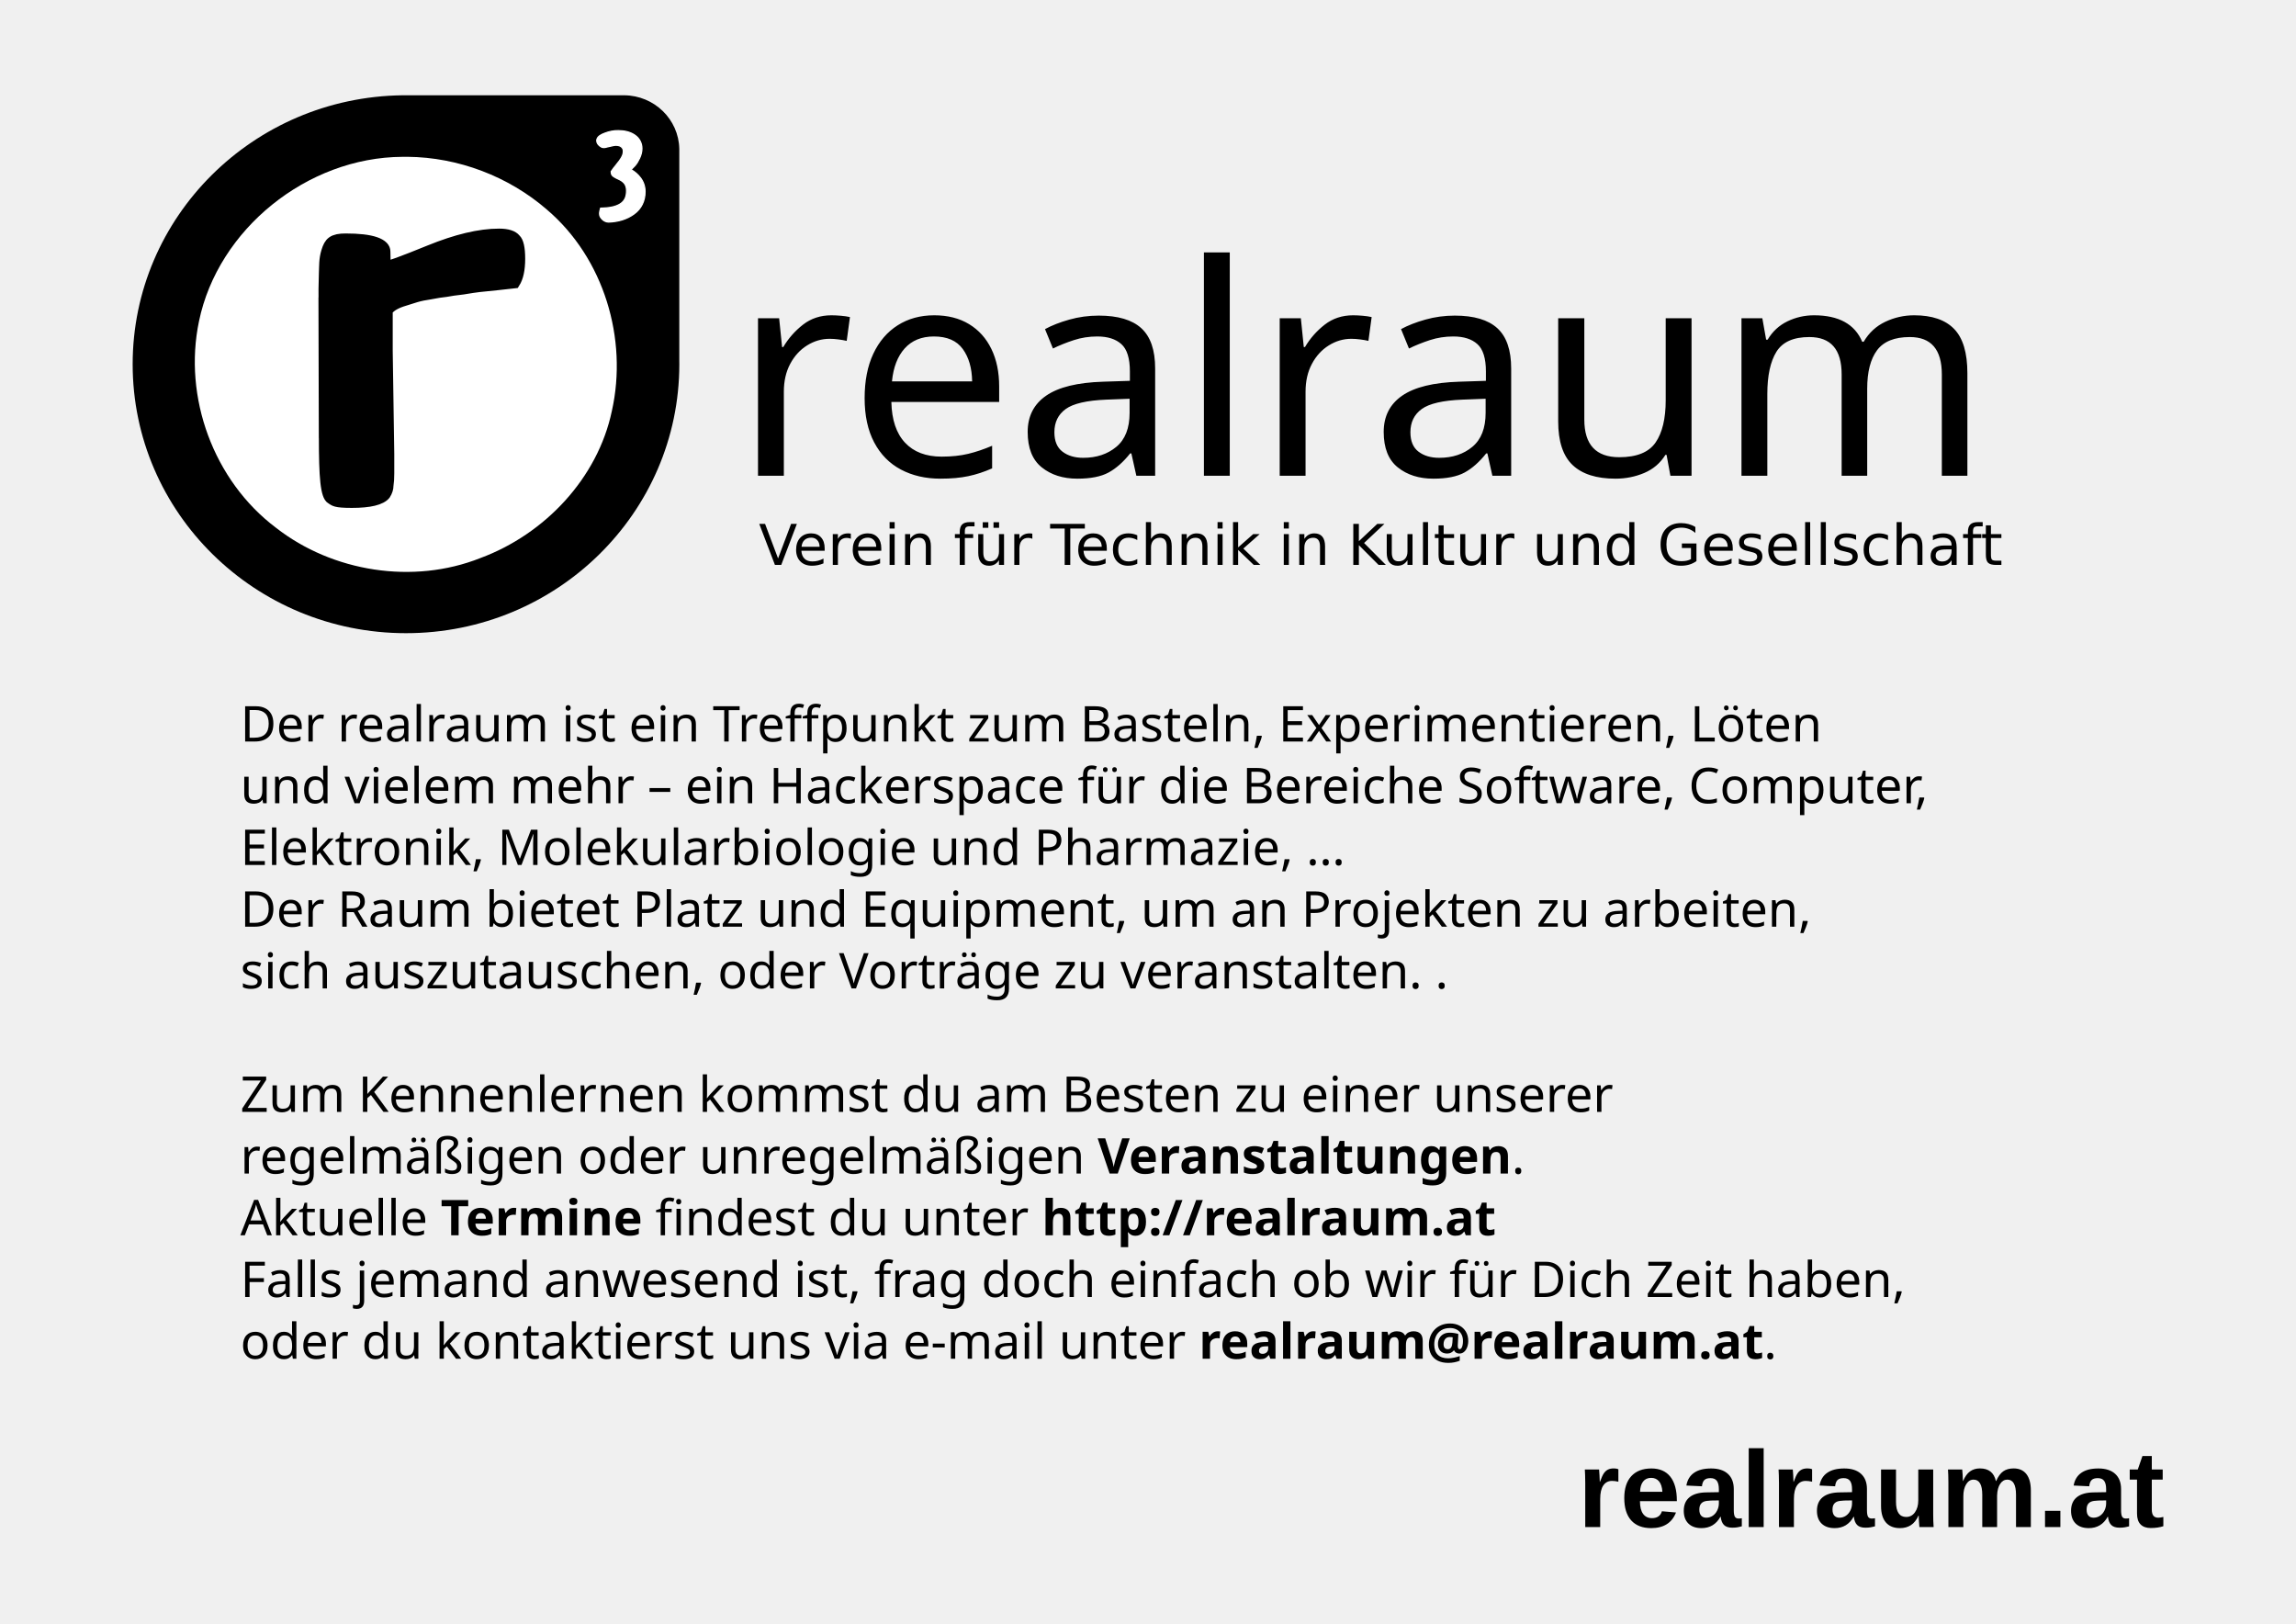
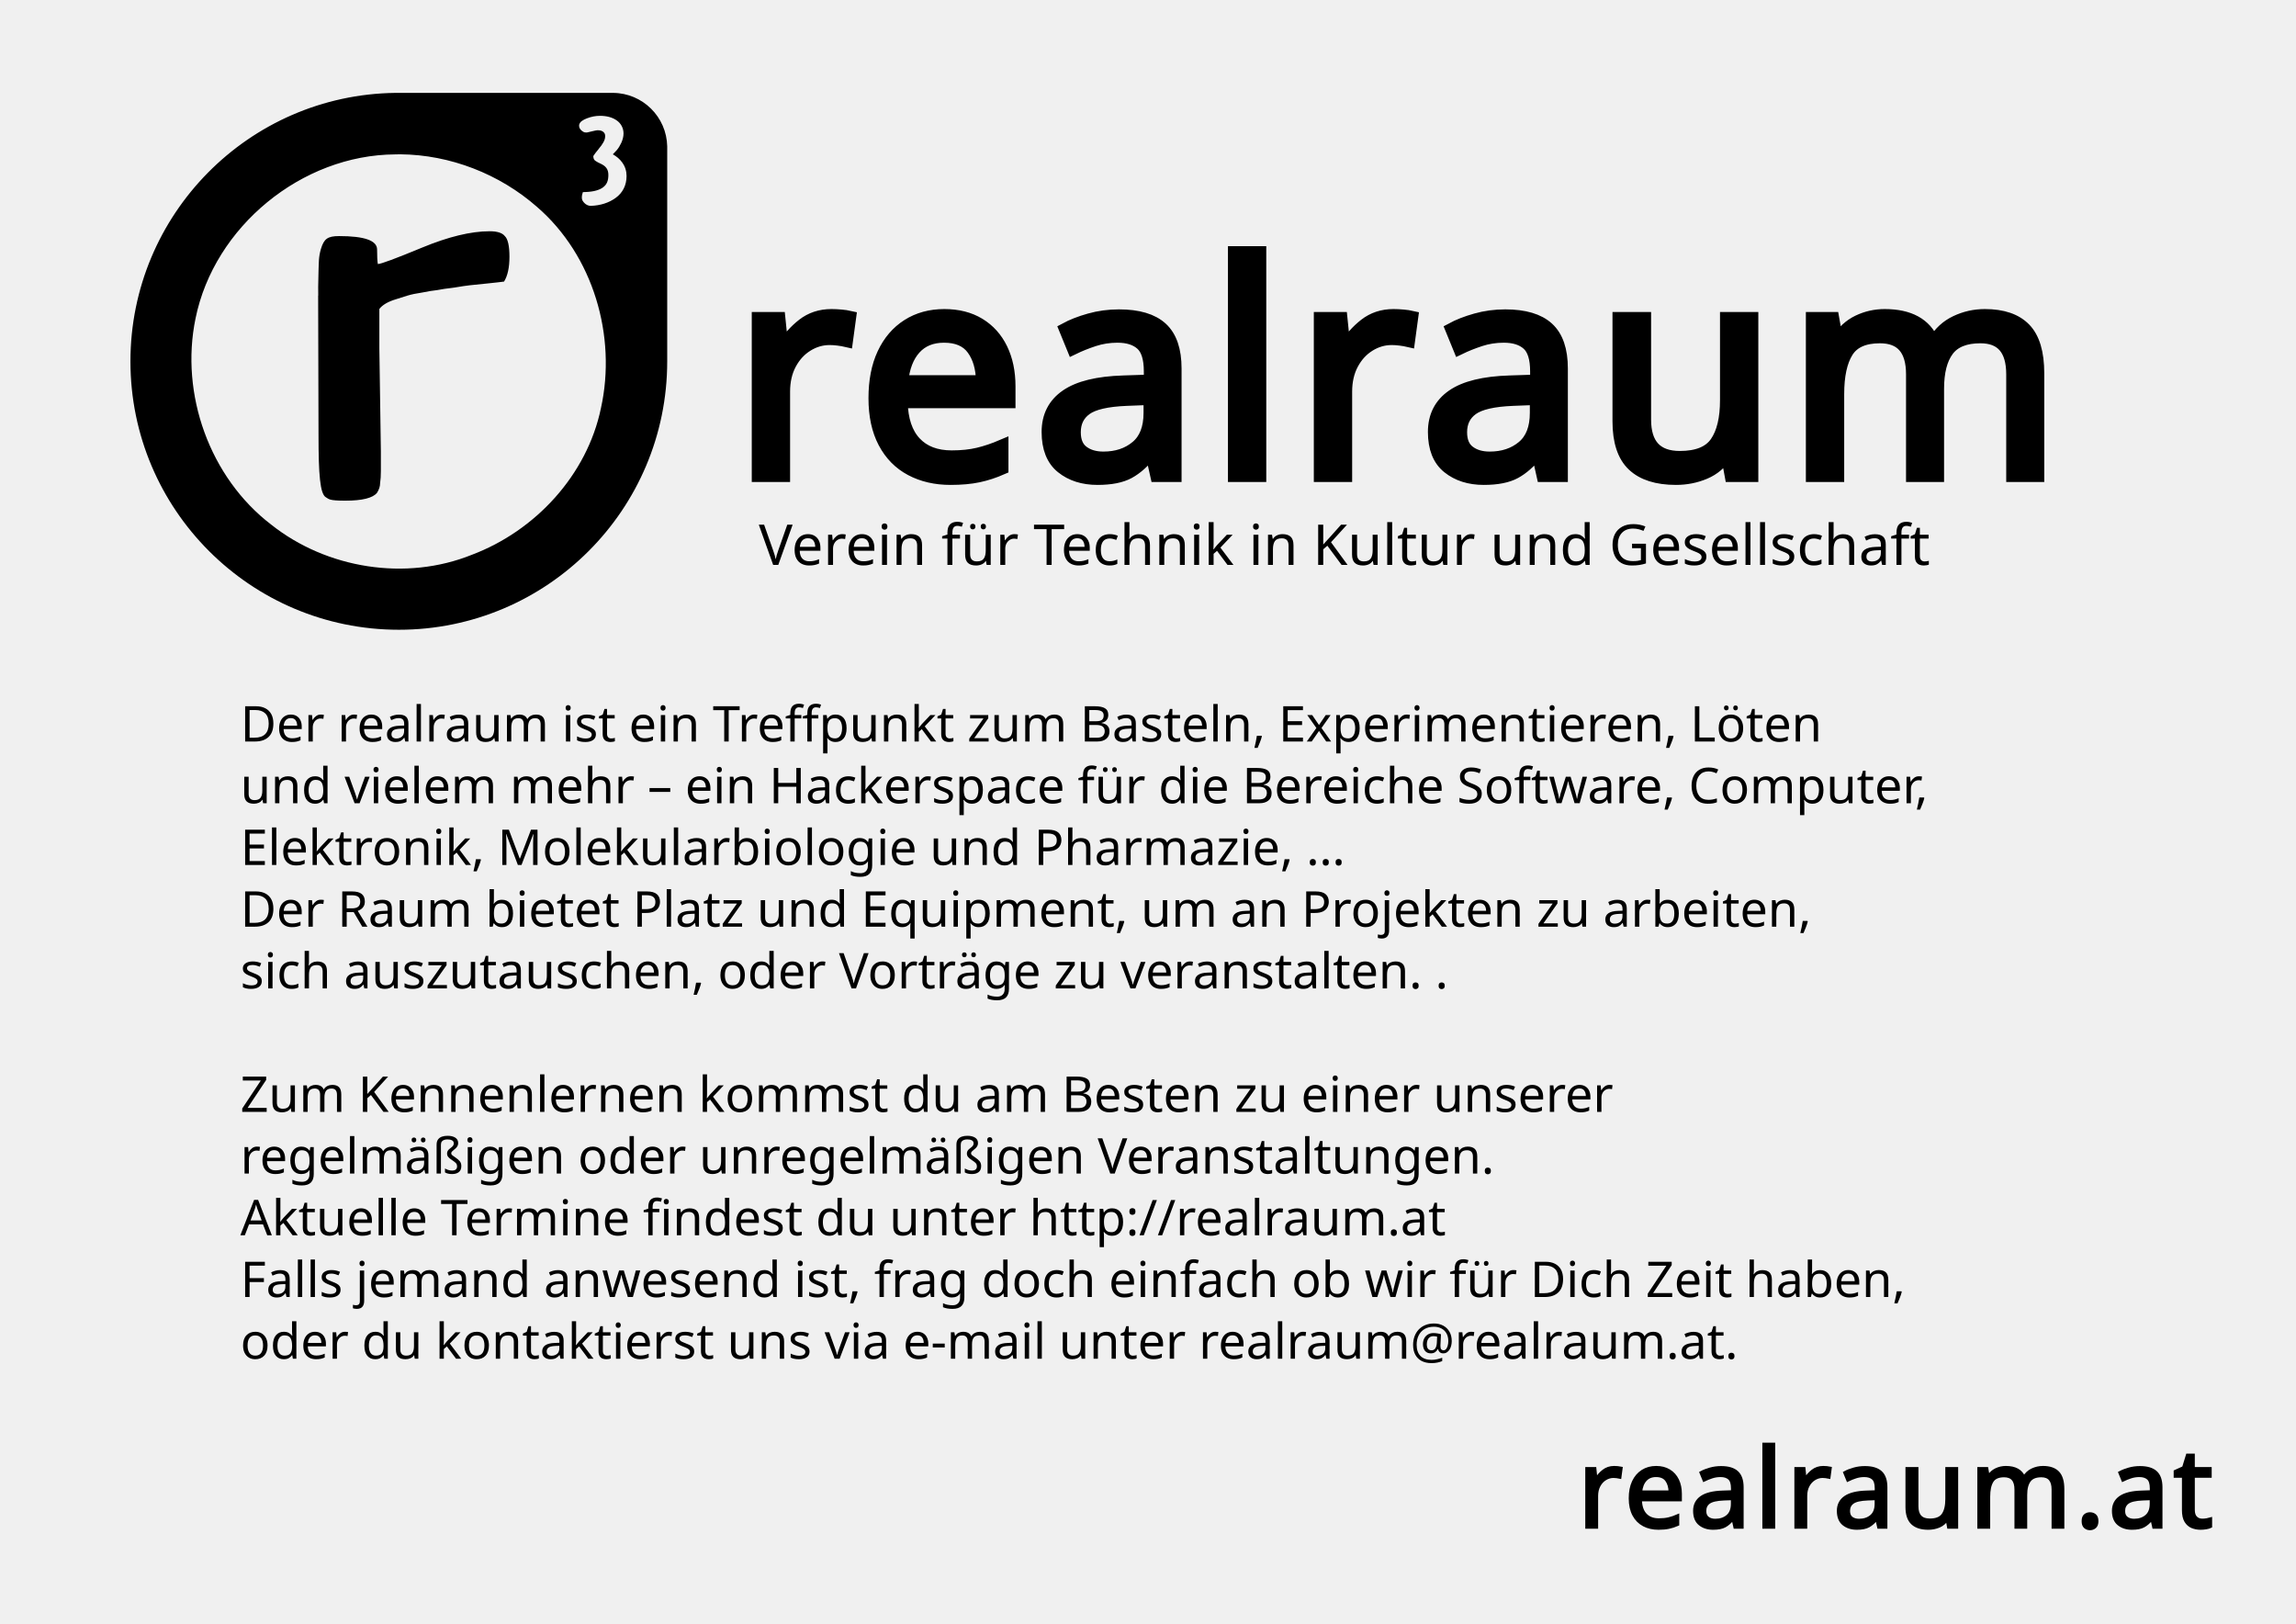
<svg xmlns="http://www.w3.org/2000/svg" width="1488.189" height="1052.362" id="svg2816" version="1.1">
  <defs id="defs2818">
    </defs>
  <g id="layer1" transform="translate(-7.449461,299.1432)">
-     <path style="fill:#000000;fill-opacity:1;stroke:none" d="m 268.317,-237.396 c -96.745,1.207 -174.882,78.833 -174.882,174.296 0,96.214 79.367,174.296 177.165,174.296 97.798,0 177.165,-78.082 177.165,-174.296 0,-0.752 -0.009,-1.497 -0.022,-2.246 l 0,-137.346 c -0.388,-19.132 -16.21,-34.56 -35.717,-34.704 l -141.427,0 c -0.27,0 -0.538,0 -0.807,0 -0.492,0 -0.984,-0.006 -1.476,0 z" id="path3021" />
-     <path style="font-size:33.601px;font-style:normal;font-variant:normal;font-weight:normal;font-stretch:normal;text-indent:0;text-align:start;text-decoration:none;line-height:125%;letter-spacing:0px;word-spacing:0px;text-transform:none;direction:ltr;block-progression:tb;writing-mode:lr-tb;text-anchor:start;baseline-shift:baseline;color:#000000;fill:#ffffff;fill-opacity:1;stroke:#ffffff;stroke-width:0.769;stroke-miterlimit:4;stroke-opacity:1;stroke-dasharray:none;marker:none;visibility:visible;display:inline;overflow:visible;enable-background:accumulate;font-family:Varela Round;-inkscape-font-specification:Varela Round" d="m 408.007,-214.49 c -2.876,4e-5 -5.694,0.558 -8.474,1.627 -1.348,0.502 -2.413,0.986 -3.322,1.627 -0.909,0.641 -1.966,1.648 -1.966,3.254 0,1.44 0.879,2.518 1.763,3.254 l 0.068,0.068 0.068,0.068 c 0.773,0.535 1.295,1.085 2.78,1.085 0.809,1.1e-4 0.958,-0.141 1.559,-0.271 0.601,-0.131 1.387,-0.296 2.373,-0.542 1.867,-0.467 3.235,-0.678 3.593,-0.678 2.048,2e-5 3.161,0.503 3.864,1.153 0.815,0.752 1.153,1.473 1.153,2.712 -2e-5,1.39 -0.354,2.595 -1.085,3.864 l 0,0.068 c -0.774,1.418 -1.902,2.961 -3.322,4.61 l 0,0.068 c -1.48,1.776 -2.397,2.952 -2.983,3.864 l -0.475,0.678 0.068,0.814 c 0.174,1.739 1.129,2.165 1.83,2.644 0.702,0.479 1.532,0.886 2.576,1.356 4.021,1.778 5.491,3.954 5.491,7.661 0,3.794 -1.08,6.195 -3.39,8 -2.31,1.805 -6.175,3.002 -11.661,3.186 l -1.763,0.068 -0.475,1.763 c -0.16,0.638 -0.203,1.287 -0.203,1.966 0,1.474 0.783,2.481 1.627,3.39 1.067,1.143 2.635,1.898 4.203,1.898 0.011,-0.002 0.068,0 0.068,0 6.354,-0.207 11.896,-1.945 16.407,-5.22 4.688,-3.364 7.186,-8.437 7.186,-14.44 -2e-5,-3.25 -0.966,-6.283 -2.847,-8.813 -0.009,-0.013 0.009,-0.054 0,-0.068 l -0.068,0 c -1.592,-2.212 -3.683,-4.028 -6.169,-5.424 0.886,-0.863 1.761,-1.743 2.576,-2.644 1.114,-1.29 2.09,-2.923 2.983,-4.813 0.945,-2.057 1.491,-4.15 1.492,-6.237 -3e-5,-3.528 -1.683,-6.706 -4.61,-8.678 -2.893,-2.008 -6.6,-2.915 -10.915,-2.915 z" id="text3841-2" />
    <text xml:space="preserve" style="font-size:36.537px;font-style:normal;font-weight:normal;fill:#000000;fill-opacity:1;stroke:none;font-family:Bitstream Vera Sans" x="499.286" y="66.97" id="text2839">
-       <tspan id="tspan2841" x="499.286" y="66.97">Verein für Technik in Kultur und Gesellschaft</tspan>
+       <tspan id="tspan2841" x="499.286" y="66.97" style="-inkscape-font-specification:Cagliostro;font-family:Cagliostro;font-weight:normal;font-style:normal;font-stretch:normal;font-variant:normal">Verein für Technik in Kultur und Gesellschaft</tspan>
      <tspan x="499.286" y="112.641" id="tspan2843" />
    </text>
-     <text xml:space="preserve" style="font-size:70.569px;font-style:normal;font-weight:normal;fill:#000000;fill-opacity:1;stroke:none;font-family:Bitstream Vera Sans" x="1030.035" y="690.475" id="text2845">
-       <tspan id="tspan2847" x="1030.035" y="690.475" style="font-style:normal;font-variant:normal;font-weight:bold;font-stretch:normal;font-family:Arial;-inkscape-font-specification:Arial Bold">realraum.at</tspan>
-       <tspan x="1030.035" y="778.686" id="tspan3010" style="font-style:normal;font-variant:normal;font-weight:bold;font-stretch:normal;font-family:Arial;-inkscape-font-specification:Arial Bold" />
-       <tspan x="1030.035" y="866.898" id="tspan3012" style="font-style:normal;font-variant:normal;font-weight:bold;font-stretch:normal;font-family:Arial;-inkscape-font-specification:Arial Bold" />
+     <text xml:space="preserve" style="font-size:70.569px;font-style:normal;font-weight:normal;fill:#000000;fill-opacity:1;stroke:none;font-family:Bitstream Vera Sans;stroke-width:2.126;stroke-miterlimit:4;stroke-dasharray:none" x="1030.035" y="690.475" id="text2845">
+       <tspan id="tspan2847" x="1030.035" y="690.475" style="font-style:normal;font-variant:normal;font-weight:normal;font-stretch:normal;font-family:Cagliostro;-inkscape-font-specification:Cagliostro;stroke-width:2.126;stroke-miterlimit:4;stroke-dasharray:none;stroke:#000000;stroke-opacity:1;letter-spacing:2.55px">realraum.at</tspan>
+       <tspan x="1030.035" y="778.686" id="tspan3010" style="font-style:normal;font-variant:normal;font-weight:bold;font-stretch:normal;font-family:Arial;-inkscape-font-specification:Arial Bold;stroke-width:2.126;stroke-miterlimit:4;stroke-dasharray:none" />
+       <tspan x="1030.035" y="866.898" id="tspan3012" style="font-style:normal;font-variant:normal;font-weight:bold;font-stretch:normal;font-family:Arial;-inkscape-font-specification:Arial Bold;stroke-width:2.126;stroke-miterlimit:4;stroke-dasharray:none" />
    </text>
-     <text xml:space="preserve" style="font-size:190.399px;font-style:normal;font-weight:normal;fill:#000000;fill-opacity:1;stroke:none;font-family:Bitstream Vera Sans" x="482.575" y="9.159" id="text2849">
-       <tspan id="tspan2851" x="482.575" y="9.159" style="font-family:Arial Black;-inkscape-font-specification:Arial Black">realraum</tspan>
+     <text xml:space="preserve" style="font-size:190.399px;font-style:normal;font-weight:normal;fill:#000000;fill-opacity:1;stroke:none;font-family:Bitstream Vera Sans;stroke-width:8.086;stroke-miterlimit:4;stroke-dasharray:none" x="482.575" y="9.159" id="text2849">
+       <tspan id="tspan2851" x="482.575" y="9.159" style="font-family:Cagliostro;-inkscape-font-specification:Cagliostro;font-weight:normal;font-style:normal;font-stretch:normal;font-variant:normal;stroke:#000000;stroke-opacity:1;stroke-width:8.086;stroke-miterlimit:4;stroke-dasharray:none;letter-spacing:6.54px;word-spacing:0px">realraum</tspan>
    </text>
    <text xml:space="preserve" style="font-size:60.375px;font-style:normal;font-weight:normal;line-height:125%;letter-spacing:0px;word-spacing:0px;fill:#000000;fill-opacity:1;stroke:none;font-family:Sans" x="263.26" y="117.89" id="text3537" transform="scale(1.008197,0.9918693)">
      <tspan id="tspan3539" x="263.26" y="117.89" />
    </text>
-     <path style="fill:#ffffff;fill-opacity:1;stroke:none" d="m 271.527,-197.525 c 32.99,0.274 65.603,12.736 90.342,34.163 37.032,31.488 52.644,83.793 42.176,130.524 -9.15,43.514 -43.351,79.836 -85.278,95.364 -43.51,17.275 -95.776,8.974 -132.381,-19.606 -40.629,-30.545 -60.279,-84.753 -49.952,-133.884 12.272,-59.532 70.025,-106.26 131.9,-106.543 1.065,-0.017 2.129,-0.026 3.193,-0.017 z" id="path3017" />
-     <g style="font-size:163.528px;font-style:normal;font-variant:normal;font-weight:normal;font-stretch:normal;line-height:125%;letter-spacing:0px;word-spacing:0px;fill:#000000;fill-opacity:1;stroke:#000000;stroke-width:2.52;stroke-miterlimit:4;stroke-opacity:1;stroke-dasharray:none;font-family:Cagliostro;-inkscape-font-specification:Cagliostro" id="text3003" transform="matrix(3.070274,0,0,2.409085,-17.64625,-303.7376)">
-       <path d="m 76.741,119.792 -0.079,-37.74 c 0.109,-0.872 0.018,2.043 0.018,-0.138 -1.4e-5,-2.18 -0.036,-1.667 0.073,-6.536 0.073,-2.011 -0.017,-3.707 0.503,-5.911 0.654,-2.725 1.39,-3.494 3.898,-3.494 5.451,7.1e-5 8.176,1.199 8.176,3.598 -2.7e-5,1.853 0.054,3.162 0.164,3.925 0.654,6.4e-5 3.816,-1.472 9.485,-4.415 5.669,-2.943 10.52,-4.415 14.554,-4.415 1.635,7.2e-5 2.725,0.436 3.271,1.308 0.654,0.763 0.981,2.617 0.981,5.56 -6e-5,2.944 -0.382,5.178 -1.145,6.705 -0.654,0.109 -1.853,0.273 -3.598,0.491 -1.635,0.218 -2.889,0.382 -3.761,0.491 -0.763,0.109 -1.908,0.327 -3.434,0.654 -1.526,0.218 -2.726,0.436 -3.598,0.654 -0.872,0.109 -1.962,0.327 -3.271,0.654 -1.199,0.218 -2.235,0.491 -3.107,0.818 -0.763,0.327 -1.581,0.654 -2.453,0.981 -1.744,0.654 -2.944,1.526 -3.598,2.616 l 0,10.629 0.327,27.8 0,2.453 c -2.9e-5,0.436 -2.9e-5,1.363 0,2.78 -2.9e-5,1.308 -0.055,2.398 -0.164,3.271 -2.8e-5,0.872 -0.218,1.744 -0.654,2.616 -0.872,1.417 -3.162,2.126 -6.868,2.126 -3.598,0 -3.457,-0.445 -4.111,-0.881 -1.308,-0.872 -1.599,-6.378 -1.599,-16.735" style="stroke:#000000;stroke-width:2.52;stroke-miterlimit:4;stroke-opacity:1;stroke-dasharray:none" id="path3024" />
-     </g>
    <text xml:space="preserve" style="font-size:19.266px;font-style:normal;font-variant:normal;font-weight:normal;font-stretch:normal;line-height:125%;letter-spacing:0px;word-spacing:0px;fill:#000000;fill-opacity:1;stroke:none;font-family:Dingbats;-inkscape-font-specification:Dingbats" x="-10.607" y="251.168" id="text4148" transform="matrix(0,-0.9918693,1.008197,0,0,0)">
      <tspan id="tspan4150" x="-10.607" y="251.168" style="font-style:normal;font-variant:normal;font-weight:normal;font-stretch:normal;fill:#ffffff;font-family:Cagliostro;-inkscape-font-specification:Cagliostro" />
    </text>
    <flowRoot xml:space="preserve" id="flowRoot3027" style="font-size:40px;font-style:normal;font-weight:normal;line-height:125%;letter-spacing:0px;word-spacing:0px;fill:#000000;fill-opacity:1;stroke:none;font-family:Sans" transform="translate(50.55238,18.27126)">
      <flowRegion id="flowRegion3029">
        <rect id="rect3031" width="244.151" height="161.231" x="69.099" y="147.163" />
      </flowRegion>
      <flowPara id="flowPara3033" />
    </flowRoot>
    <flowRoot xml:space="preserve" id="flowRoot3035" style="font-size:40px;font-style:normal;font-weight:normal;line-height:125%;letter-spacing:0px;word-spacing:0px;fill:#000000;fill-opacity:1;stroke:none;font-family:Sans" transform="translate(50.55238,18.27126)">
      <flowRegion id="flowRegion3037">
        <rect id="rect3039" width="283.307" height="347.799" x="23.033" y="114.916" />
      </flowRegion>
      <flowPara id="flowPara3041" />
    </flowRoot>
    <text xml:space="preserve" style="font-size:32px;font-style:normal;font-variant:normal;font-weight:normal;font-stretch:normal;text-align:start;line-height:125%;letter-spacing:0px;word-spacing:0px;writing-mode:lr-tb;text-anchor:start;fill:#000000;fill-opacity:1;stroke:none;font-family:Sans;-inkscape-font-specification:Sans" x="163.239" y="181.401" id="text3014">
-       <tspan x="163.239" y="181.401" id="tspan3036">Der realraum ist ein Treffpunkt zum Basteln, Experimentieren, Löten</tspan>
-       <tspan x="163.239" y="221.401" id="tspan3177">und vielem mehr – ein Hackerspace für die Bereiche Software, Computer,</tspan>
-       <tspan x="163.239" y="261.401" id="tspan3179">Elektronik, Molekularbiologie und Pharmazie, … </tspan>
-       <tspan x="163.239" y="301.401" id="tspan3181">Der Raum bietet Platz und Equipment, um an Projekten zu arbeiten,</tspan>
-       <tspan x="163.239" y="341.401" id="tspan3183">sich auszutauschen, oder Vorträge zu veranstalten. .</tspan>
-       <tspan x="163.239" y="381.401" id="tspan3185" />
-       <tspan x="163.239" y="421.401" id="tspan3187">Zum Kennenlernen kommst du am Besten zu einer unserer</tspan>
-       <tspan x="163.239" y="461.401" id="tspan3189">regelmäßigen oder unregelmäßigen <tspan style="font-weight:bold;-inkscape-font-specification:Sans Bold" id="tspan3203">Veranstaltungen</tspan>.</tspan>
-       <tspan x="163.239" y="501.401" id="tspan3191">Aktuelle <tspan style="font-weight:bold;-inkscape-font-specification:Sans Bold" id="tspan3209">Termine</tspan> findest du unter <tspan style="font-weight:bold;-inkscape-font-specification:Sans Bold" id="tspan3207">http://realraum.at </tspan>
-       </tspan>
-       <tspan x="163.239" y="541.401" id="tspan3193">Falls jemand anwesend ist, frag doch einfach ob wir für Dich Zeit haben,</tspan>
-       <tspan x="163.239" y="581.401" id="tspan3195">oder du kontaktierst uns via e-mail unter <tspan style="font-weight:bold;-inkscape-font-specification:Sans Bold" id="tspan3205">realraum@realraum.at</tspan>.</tspan>
-       <tspan x="163.239" y="621.401" id="tspan3197" />
-       <tspan x="163.239" y="661.401" id="tspan3199" />
-       <tspan x="163.239" y="701.401" id="tspan3201" />
+       <tspan x="163.239" y="181.401" id="tspan3036" style="-inkscape-font-specification:Cagliostro;font-family:Cagliostro;font-weight:normal;font-style:normal;font-stretch:normal;font-variant:normal">Der realraum ist ein Treffpunkt zum Basteln, Experimentieren, Löten</tspan>
+       <tspan x="163.239" y="221.401" id="tspan3177" style="-inkscape-font-specification:Cagliostro;font-family:Cagliostro;font-weight:normal;font-style:normal;font-stretch:normal;font-variant:normal">und vielem mehr – ein Hackerspace für die Bereiche Software, Computer,</tspan>
+       <tspan x="163.239" y="261.401" id="tspan3179" style="-inkscape-font-specification:Cagliostro;font-family:Cagliostro;font-weight:normal;font-style:normal;font-stretch:normal;font-variant:normal">Elektronik, Molekularbiologie und Pharmazie, … </tspan>
+       <tspan x="163.239" y="301.401" id="tspan3181" style="-inkscape-font-specification:Cagliostro;font-family:Cagliostro;font-weight:normal;font-style:normal;font-stretch:normal;font-variant:normal">Der Raum bietet Platz und Equipment, um an Projekten zu arbeiten,</tspan>
+       <tspan x="163.239" y="341.401" id="tspan3183" style="-inkscape-font-specification:Cagliostro;font-family:Cagliostro;font-weight:normal;font-style:normal;font-stretch:normal;font-variant:normal">sich auszutauschen, oder Vorträge zu veranstalten. .</tspan>
+       <tspan x="163.239" y="381.401" id="tspan3185" style="-inkscape-font-specification:Cagliostro;font-family:Cagliostro;font-weight:normal;font-style:normal;font-stretch:normal;font-variant:normal" />
+       <tspan x="163.239" y="421.401" id="tspan3187" style="-inkscape-font-specification:Cagliostro;font-family:Cagliostro;font-weight:normal;font-style:normal;font-stretch:normal;font-variant:normal">Zum Kennenlernen kommst du am Besten zu einer unserer</tspan>
+       <tspan x="163.239" y="461.401" id="tspan3189" style="-inkscape-font-specification:Cagliostro;font-family:Cagliostro;font-weight:normal;font-style:normal;font-stretch:normal;font-variant:normal">regelmäßigen oder unregelmäßigen Veranstaltungen.</tspan>
+       <tspan x="163.239" y="501.401" id="tspan3191" style="-inkscape-font-specification:Cagliostro;font-family:Cagliostro;font-weight:normal;font-style:normal;font-stretch:normal;font-variant:normal">Aktuelle Termine findest du unter http://realraum.at </tspan>
+       <tspan x="163.239" y="541.401" id="tspan3193" style="-inkscape-font-specification:Cagliostro;font-family:Cagliostro;font-weight:normal;font-style:normal;font-stretch:normal;font-variant:normal">Falls jemand anwesend ist, frag doch einfach ob wir für Dich Zeit haben,</tspan>
+       <tspan x="163.239" y="581.401" id="tspan3195" style="-inkscape-font-specification:Cagliostro;font-family:Cagliostro;font-weight:normal;font-style:normal;font-stretch:normal;font-variant:normal">oder du kontaktierst uns via e-mail unter realraum@realraum.at.</tspan>
+       <tspan x="163.239" y="621.401" id="tspan3197" style="-inkscape-font-specification:Cagliostro;font-family:Cagliostro;font-weight:normal;font-style:normal;font-stretch:normal;font-variant:normal" />
+       <tspan x="163.239" y="661.401" id="tspan3199" style="-inkscape-font-specification:Cagliostro;font-family:Cagliostro;font-weight:normal;font-style:normal;font-stretch:normal;font-variant:normal" />
+       <tspan x="163.239" y="701.401" id="tspan3201" style="-inkscape-font-specification:Cagliostro;font-family:Cagliostro;font-weight:normal;font-style:normal;font-stretch:normal;font-variant:normal" />
    </text>
    <flowRoot xml:space="preserve" id="flowRoot3029" style="fill:black;stroke:none;stroke-opacity:1;stroke-width:1px;stroke-linejoin:miter;stroke-linecap:butt;fill-opacity:1;font-family:Arab;font-style:normal;font-weight:normal;font-size:12px;line-height:125%;letter-spacing:0px;word-spacing:0px;-inkscape-font-specification:Arab;font-stretch:normal;font-variant:normal">
      <flowRegion id="flowRegion3031">
        <rect id="rect3033" width="333.98" height="165.838" x="222.269" y="741.416" />
      </flowRegion>
      <flowPara id="flowPara3035" />
    </flowRoot>
+     <g id="g4251" transform="matrix(1.963825,0,0,1.963825,91.87194,-238.8088)">
+       <path id="path3021-6" d="M 87.502,-0.07 C 39.13,0.543 0.062,40.012 0.062,88.527 c 0,48.898 39.698,88.566 88.597,88.566 48.899,0 88.566,-39.668 88.566,-88.566 0,-0.382 0.007,-0.776 0,-1.157 l 0,-69.802 C 177.031,7.845 169.121,0.003 159.368,-0.07 l -70.709,0 -0.407,0 c -0.246,0 -0.504,-0.003 -0.751,0 z M 155.021,7.498 c 2.162,2.8e-5 4.023,0.464 5.473,1.47 1.467,0.988 2.314,2.58 2.314,4.347 -1e-5,1.046 -0.277,2.097 -0.751,3.127 -0.447,0.947 -0.943,1.762 -1.501,2.408 -0.409,0.452 -0.838,0.912 -1.282,1.345 1.246,0.699 2.299,1.581 3.096,2.69 l 0.031,0 c 0.004,0.007 -0.004,0.056 0,0.063 0.942,1.268 1.407,2.781 1.407,4.41 -1e-5,3.008 -1.248,5.539 -3.596,7.224 -2.26,1.641 -5.042,2.523 -8.225,2.627 0,0 -0.026,-9.69e-4 -0.031,0 -0.786,-2e-6 -1.561,-0.397 -2.095,-0.969 -0.423,-0.455 -0.813,-0.95 -0.813,-1.689 0,-0.34 0.014,-0.681 0.094,-1.001 l 0.25,-0.876 0.876,-0.031 c 2.749,-0.092 4.691,-0.691 5.848,-1.595 1.157,-0.904 1.689,-2.102 1.689,-4.003 -1e-5,-1.857 -0.737,-2.956 -2.752,-3.847 -0.523,-0.235 -0.931,-0.448 -1.282,-0.688 -0.352,-0.24 -0.82,-0.442 -0.907,-1.313 l -0.031,-0.407 0.219,-0.344 c 0.294,-0.457 0.76,-1.049 1.501,-1.939 l 0,-0.031 c 0.712,-0.826 1.27,-1.604 1.657,-2.314 l 0,-0.031 c 0.366,-0.636 0.532,-1.243 0.532,-1.939 -1e-5,-0.621 -0.155,-0.968 -0.563,-1.345 -0.352,-0.325 -0.913,-0.594 -1.939,-0.594 -0.18,9e-6 -0.847,0.11 -1.783,0.344 -0.494,0.123 -0.887,0.216 -1.188,0.281 -0.301,0.065 -0.377,0.125 -0.782,0.125 -0.744,1.17e-4 -1.02,-0.263 -1.407,-0.532 l -0.031,-0.031 -0.031,-0.031 c -0.443,-0.369 -0.876,-0.905 -0.876,-1.626 0,-0.805 0.514,-1.305 0.969,-1.626 0.455,-0.321 0.982,-0.593 1.657,-0.844 1.393,-0.536 2.812,-0.813 4.253,-0.813 z M 89.097,20.195 c 16.495,0.139 32.82,6.498 45.19,17.388 18.516,16.003 26.312,42.582 21.078,66.331 -4.575,22.115 -21.662,40.551 -42.625,48.443 -21.755,8.779 -47.903,4.58 -66.205,-9.945 C 26.22,126.888 16.383,99.33 21.547,74.361 27.683,44.105 56.565,20.37 87.502,20.226 c 0.532,-0.009 1.063,-0.036 1.595,-0.031 z m 29.522,25.394 c -6.192,8.8e-5 -13.626,1.807 -22.329,5.41 -8.703,3.604 -13.569,5.41 -14.573,5.41 -0.167,-0.934 -0.25,-2.547 -0.25,-4.816 -4.1e-5,-2.936 -4.173,-4.409 -12.541,-4.41 -3.849,8.7e-5 -5,0.948 -6.004,4.284 -0.8,2.699 -0.67,4.762 -0.782,7.224 -0.167,5.962 -0.094,5.337 -0.094,8.006 0,0.042 -6.6e-5,0.024 0,0.063 -0.009,0.033 -0.019,0.05 -0.031,0.125 l 0.125,46.191 c 0.004,12.573 0.471,19.265 2.471,20.328 1.004,0.534 0.794,1.095 6.317,1.095 5.69,0 9.2,-0.892 10.539,-2.627 0.669,-1.068 1.001,-2.122 1.001,-3.19 0.167,-1.068 0.25,-2.401 0.25,-4.003 -4.5e-5,-1.735 -4.5e-5,-2.875 0,-3.409 l 0,-3.002 -0.5,-34.025 0,-13.01 c 1.004,-1.335 2.858,-2.42 5.535,-3.221 1.339,-0.4 2.581,-0.788 3.753,-1.188 1.339,-0.4 2.944,-0.734 4.785,-1.001 2.008,-0.4 3.665,-0.68 5.004,-0.813 1.339,-0.267 3.192,-0.546 5.535,-0.813 2.343,-0.4 4.082,-0.648 5.254,-0.782 1.339,-0.133 3.275,-0.327 5.786,-0.594 2.678,-0.267 4.5,-0.492 5.504,-0.625 1.171,-1.869 1.782,-4.59 1.783,-8.194 -9e-5,-3.604 -0.528,-5.883 -1.532,-6.818 -0.837,-1.068 -2.493,-1.595 -5.004,-1.595 z" style="fill:#000000;fill-opacity:1;stroke:none" />
+       <text id="text3529" y="170.199" x="78.897" style="font-style:normal;font-weight:normal;font-size:18.782px;line-height:125%;font-family:Sans;letter-spacing:0px;word-spacing:0px;fill:#000000;fill-opacity:1;stroke:none" xml:space="preserve">
+         <tspan style="font-style:normal;font-variant:normal;font-weight:normal;font-stretch:normal;font-family:'Trebuchet MS';-inkscape-font-specification:'Trebuchet MS'" y="170.199" x="78.897" id="tspan3531" />
+       </text>
+       <text id="text3537-6" y="169.217" x="89.766" style="font-style:normal;font-weight:normal;font-size:28px;line-height:125%;font-family:Sans;letter-spacing:0px;word-spacing:0px;fill:#000000;fill-opacity:1;stroke:none" xml:space="preserve">
+         <tspan y="169.217" x="89.766" id="tspan3539-4" />
+       </text>
+     </g>
  </g>
</svg>
